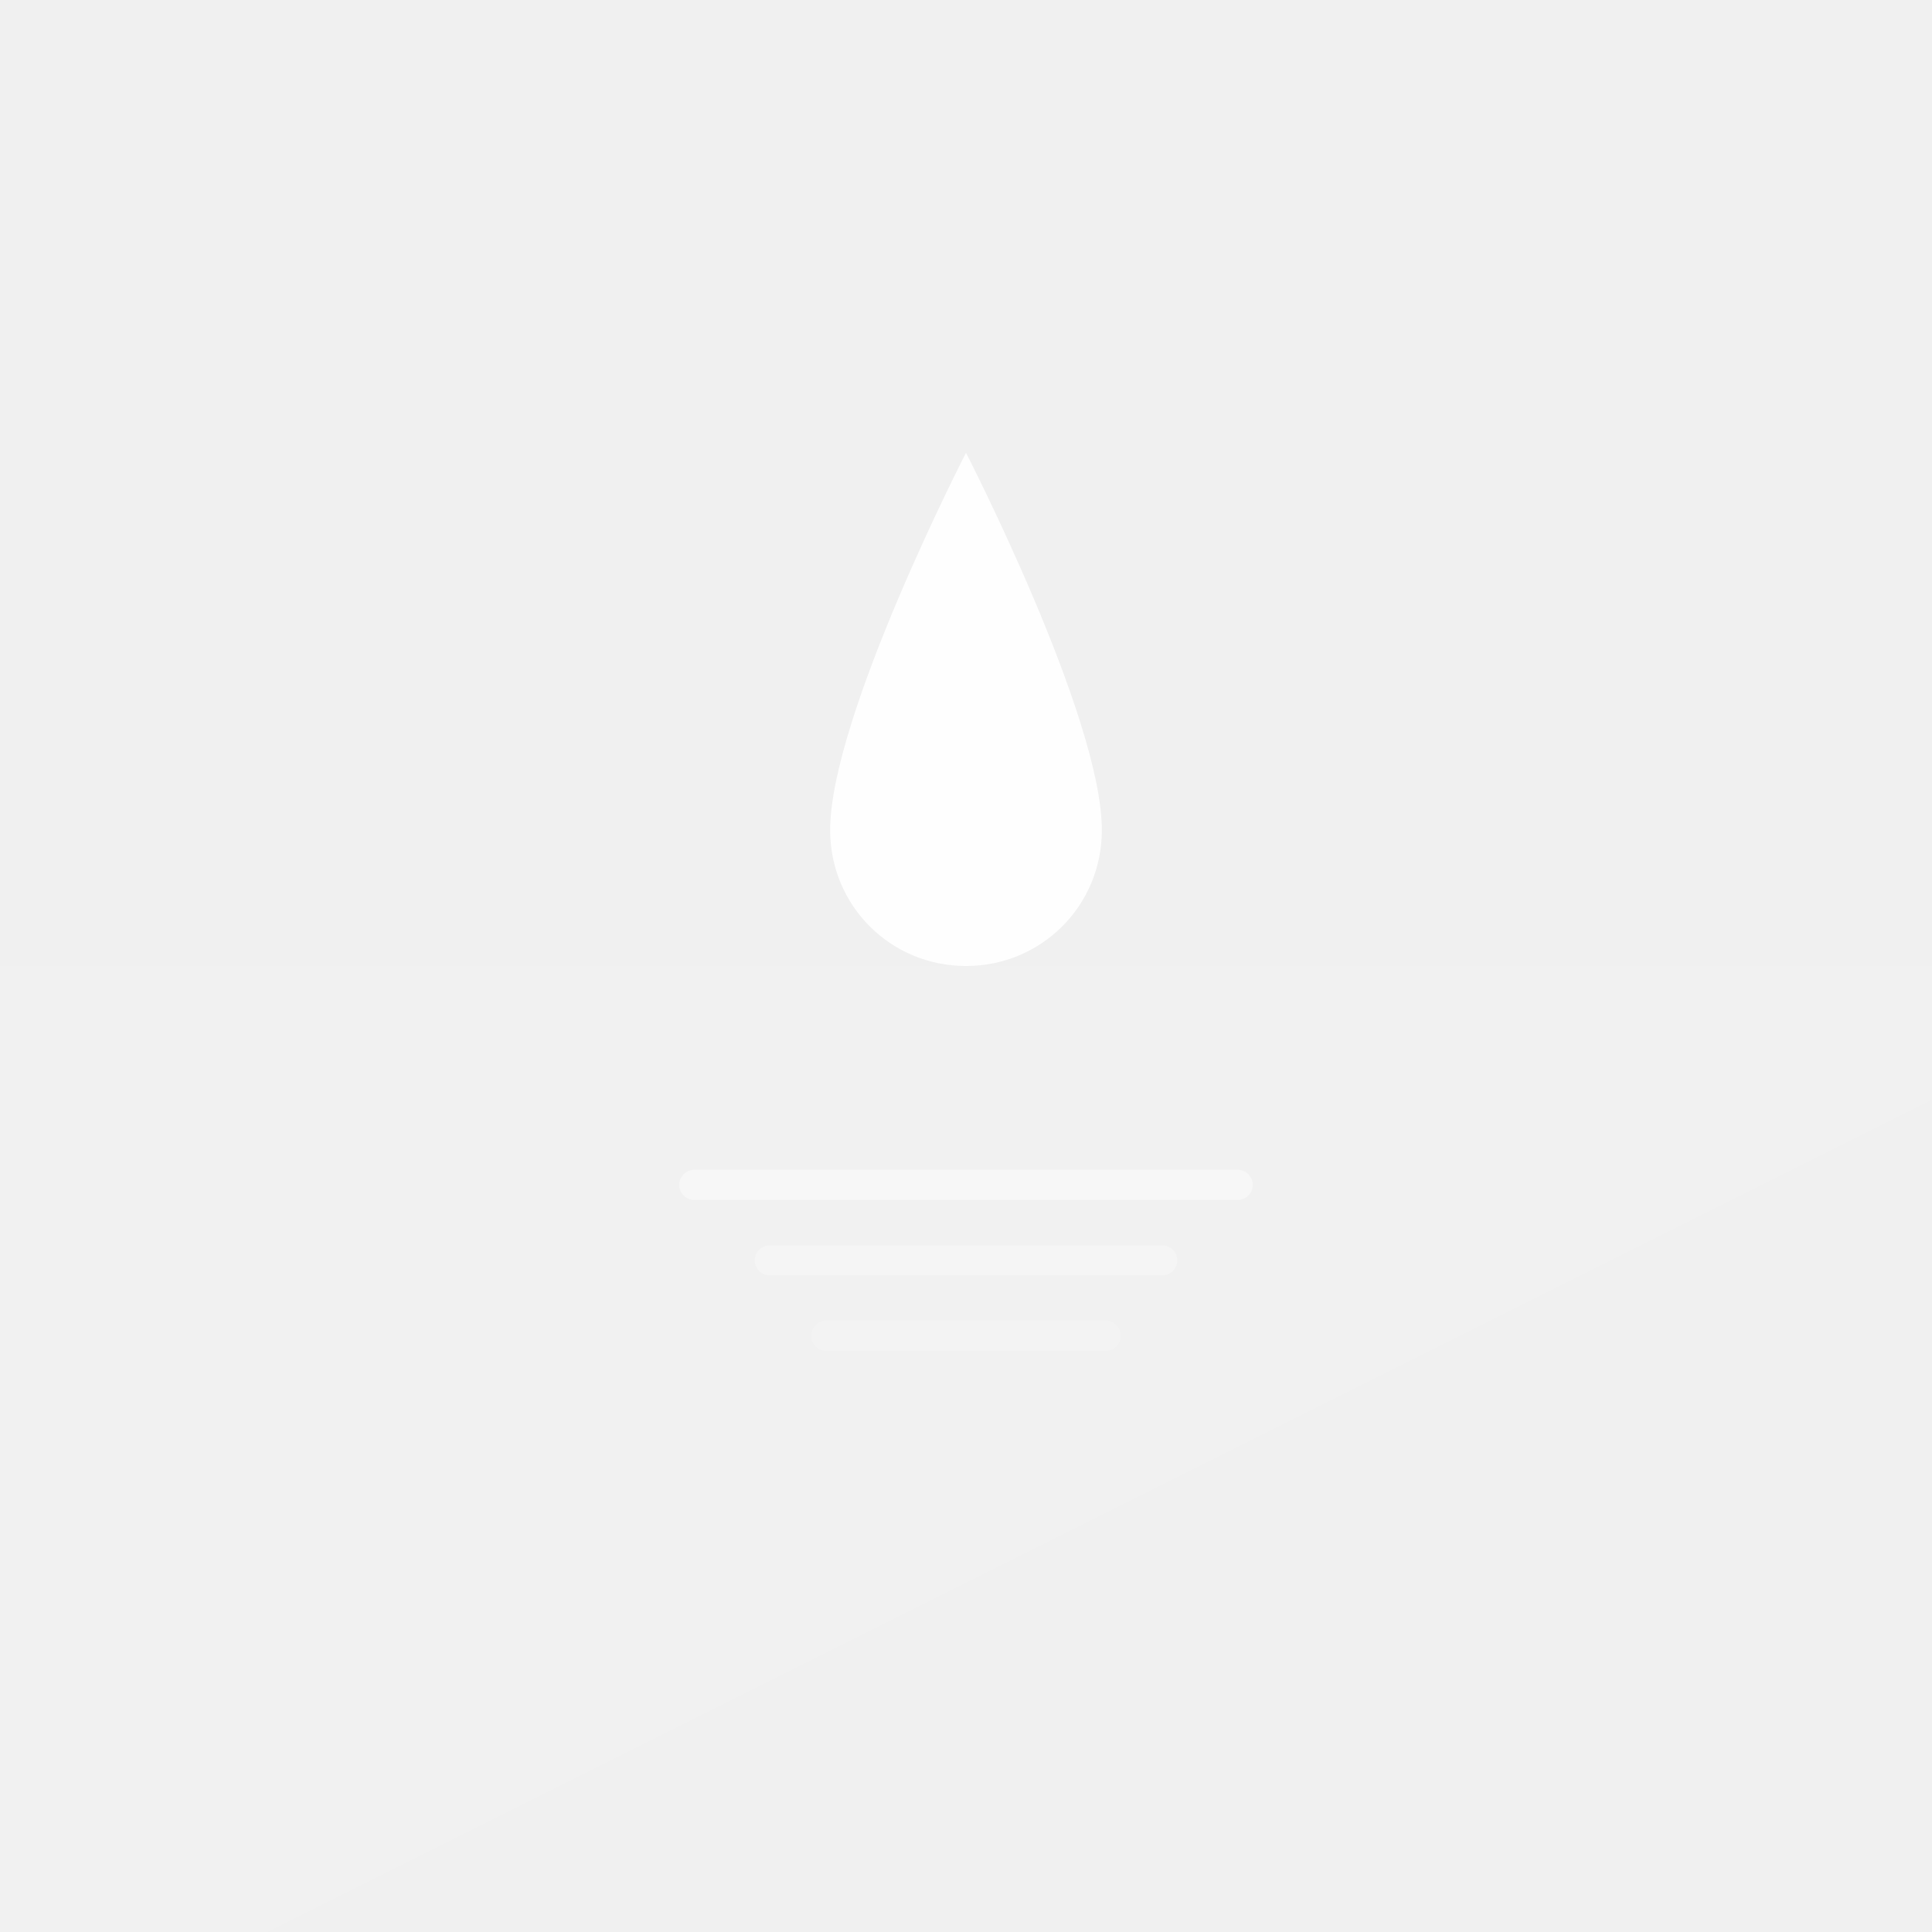
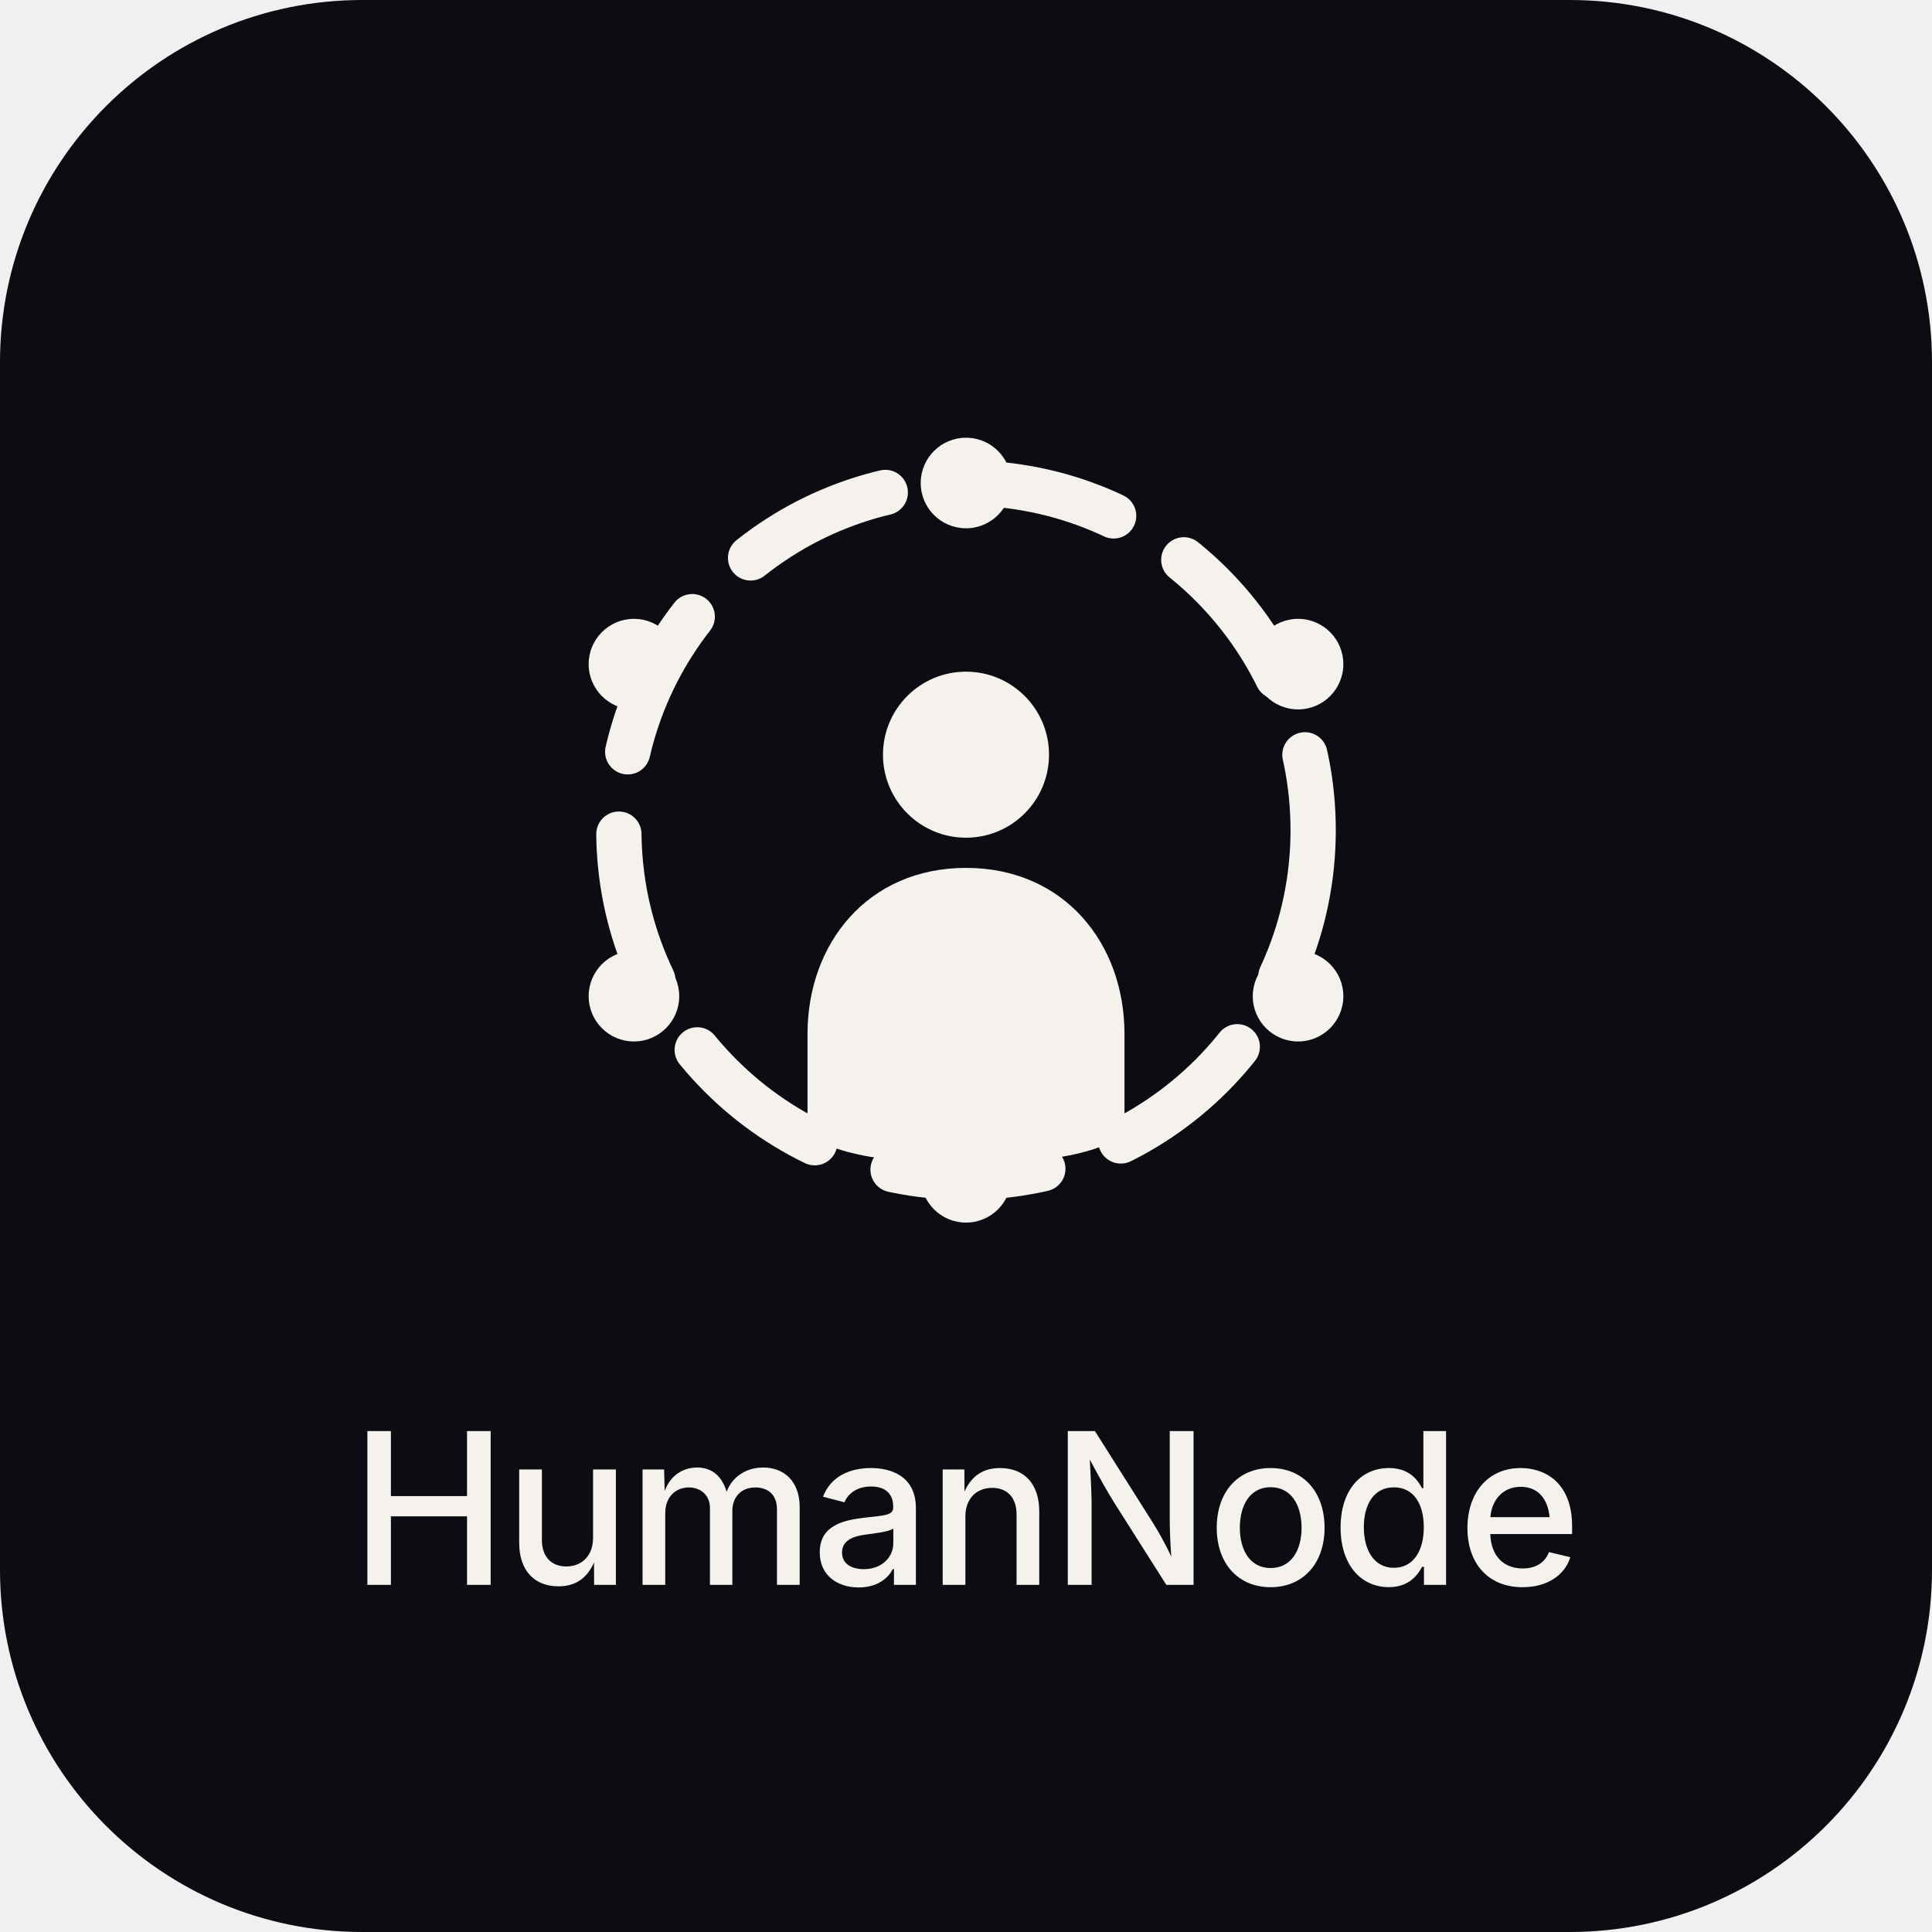
- <svg xmlns="http://www.w3.org/2000/svg" viewBox="0 0 512 512" fill="none">
-   <defs>
-     <linearGradient id="sh" x1="0" y1="0" x2="1" y2="1">
-       <stop offset="0%" stop-color="rgba(255,255,255,0.15)" />
-       <stop offset="100%" stop-color="rgba(255,255,255,0)" />
-     </linearGradient>
-   </defs>
-   <path d="M256 120 C256 120 220 190 220 220 C220 240 236 256 256 256 C276 256 292 240 292 220 C292 190 256 120 256 120Z" fill="white" opacity="0.95" />
-   <rect x="0" y="256" width="512" height="256" rx="0" fill="url(#sh)" opacity="0.5" />
-   <circle cx="256" cy="206" r="18" fill="rgba(255,255,255,0.4)" />
-   <rect x="180" y="310" width="152" height="8" rx="4" fill="white" opacity="0.4" />
-   <rect x="200" y="330" width="112" height="8" rx="4" fill="white" opacity="0.25" />
-   <rect x="215" y="350" width="82" height="8" rx="4" fill="white" opacity="0.15" />
+ <svg xmlns="http://www.w3.org/2000/svg" width="512" height="512" viewBox="0 0 512 512">
+   <rect width="512" height="512" rx="96" fill="#0B0D12" />
+   <circle cx="256" cy="220" r="92" fill="none" stroke="#F5F2ED" stroke-width="12" stroke-linecap="round" stroke-dasharray="40 22" />
+   <circle cx="256" cy="128" r="12" fill="#F5F2ED" />
+   <circle cx="344" cy="176" r="12" fill="#F5F2ED" />
+   <circle cx="344" cy="264" r="12" fill="#F5F2ED" />
+   <circle cx="256" cy="312" r="12" fill="#F5F2ED" />
+   <circle cx="168" cy="264" r="12" fill="#F5F2ED" />
+   <circle cx="168" cy="176" r="12" fill="#F5F2ED" />
+   <circle cx="256" cy="200" r="22" fill="#F5F2ED" />
+   <path d="M256 230        C230 230 214 250 214 274        V298        C214 312 298 312 298 298        V274        C298 250 282 230 256 230Z" fill="#F5F2ED" />
+   <text x="256" y="420" text-anchor="middle" fill="#F5F2ED" font-size="56" font-weight="500" font-family="Inter, Helvetica, Arial, sans-serif" letter-spacing="-1">
+     HumanNode
+   </text>
</svg>
